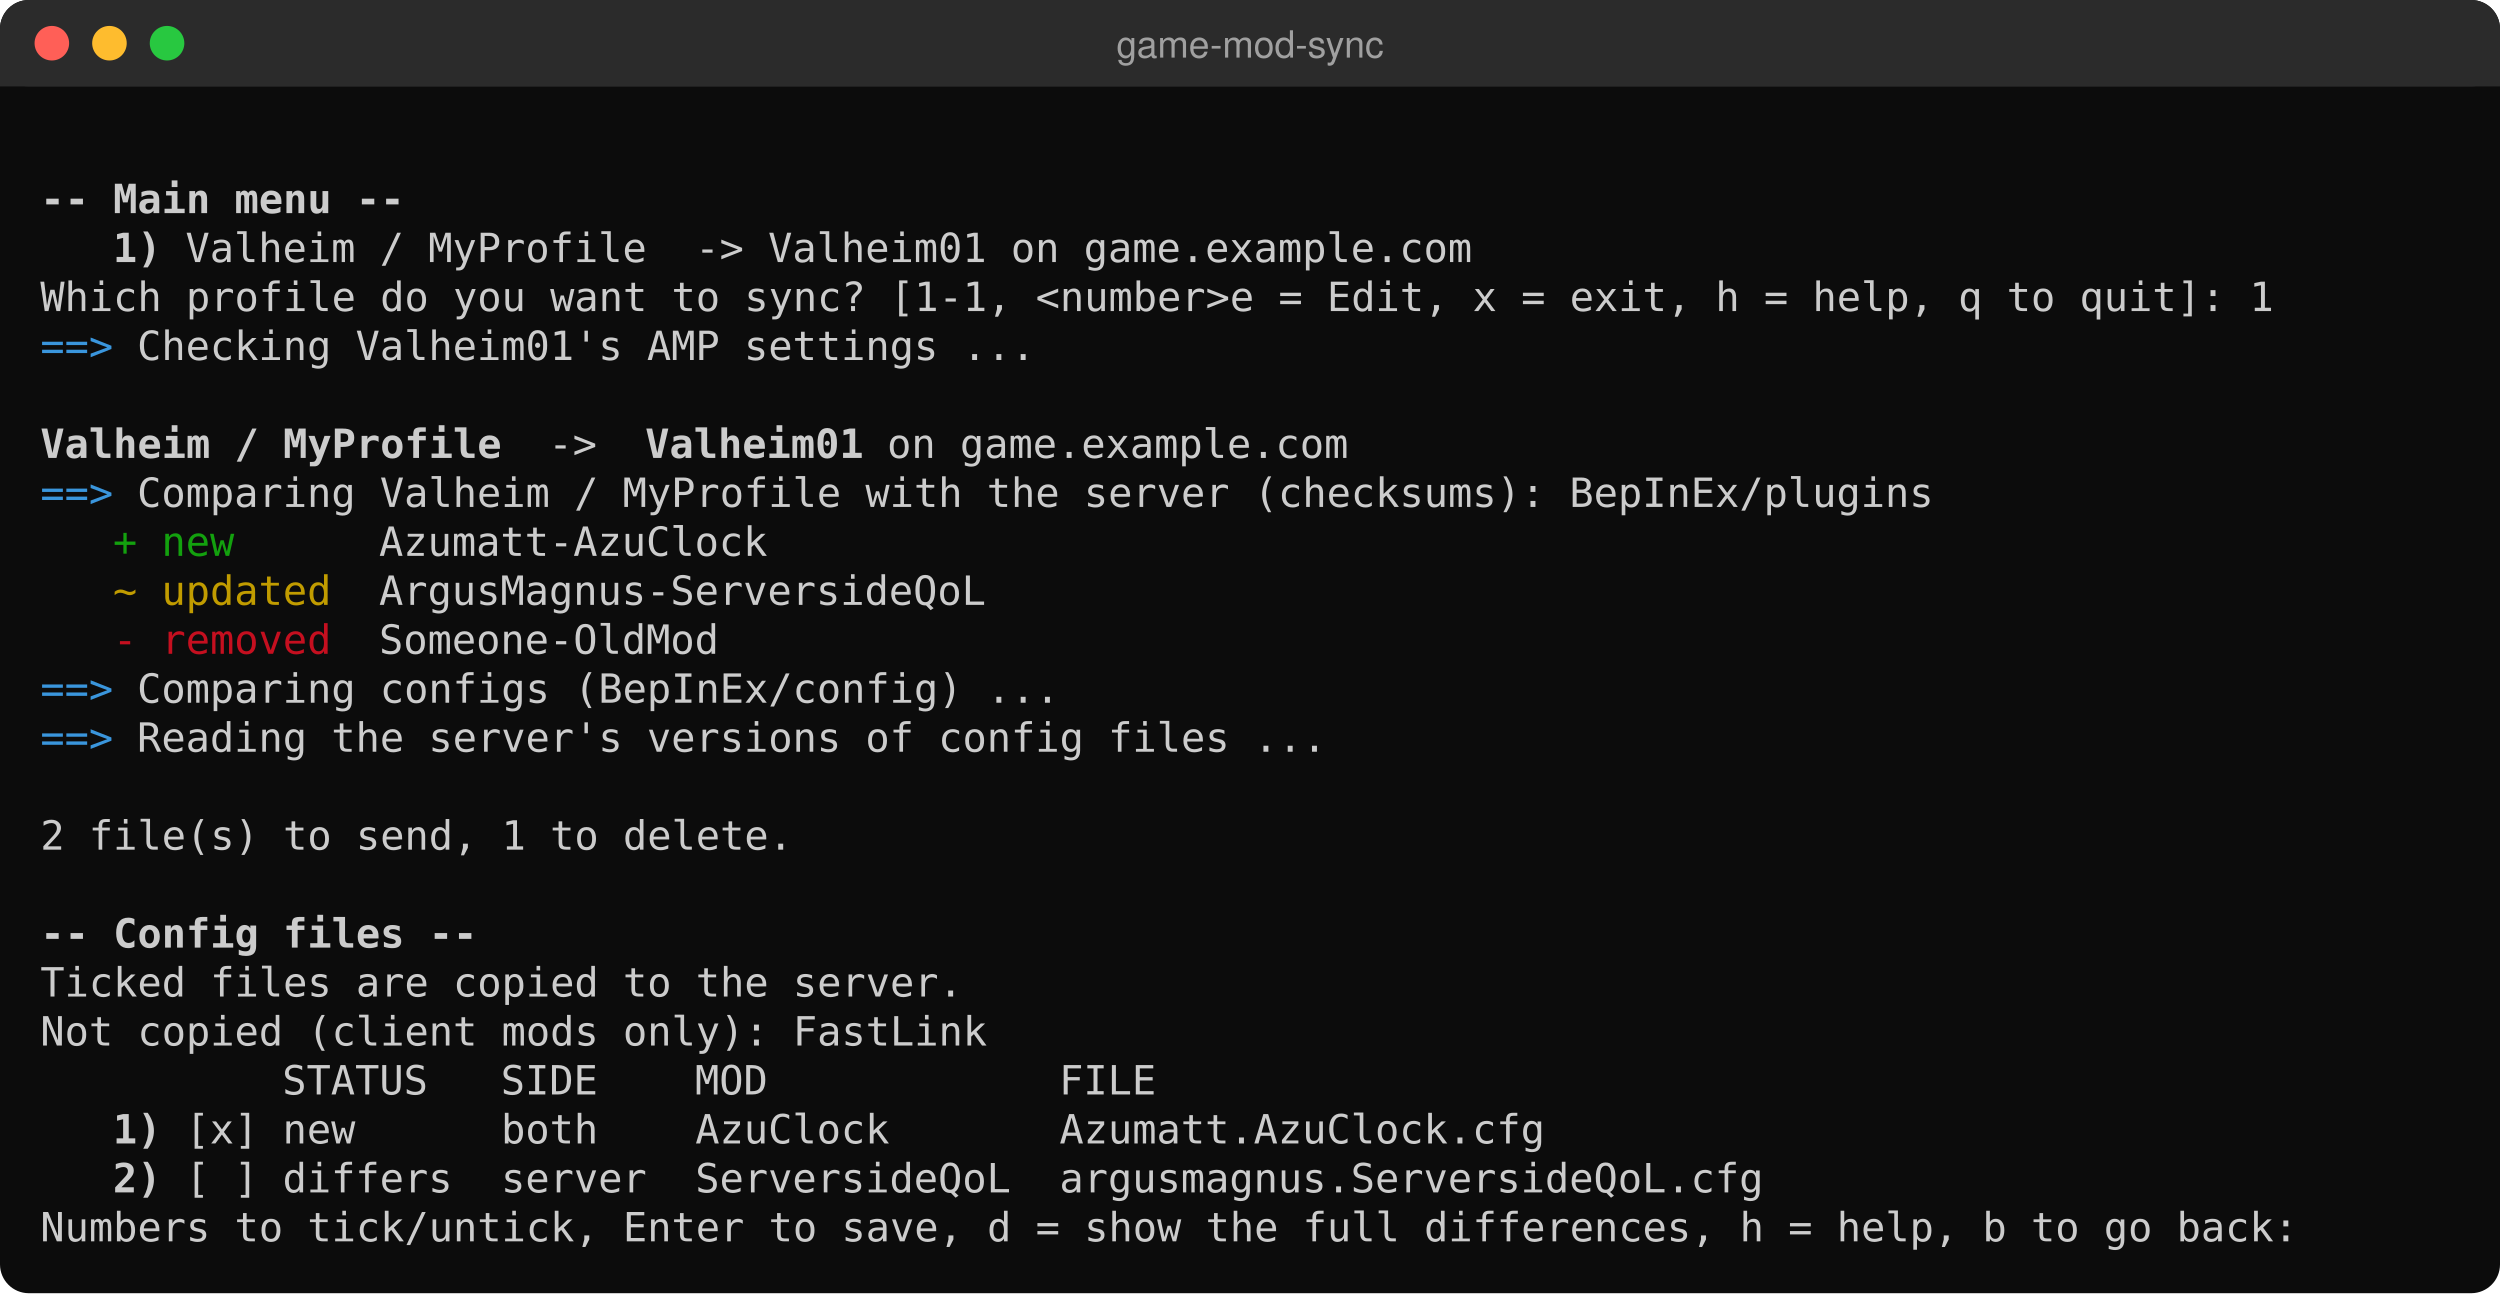
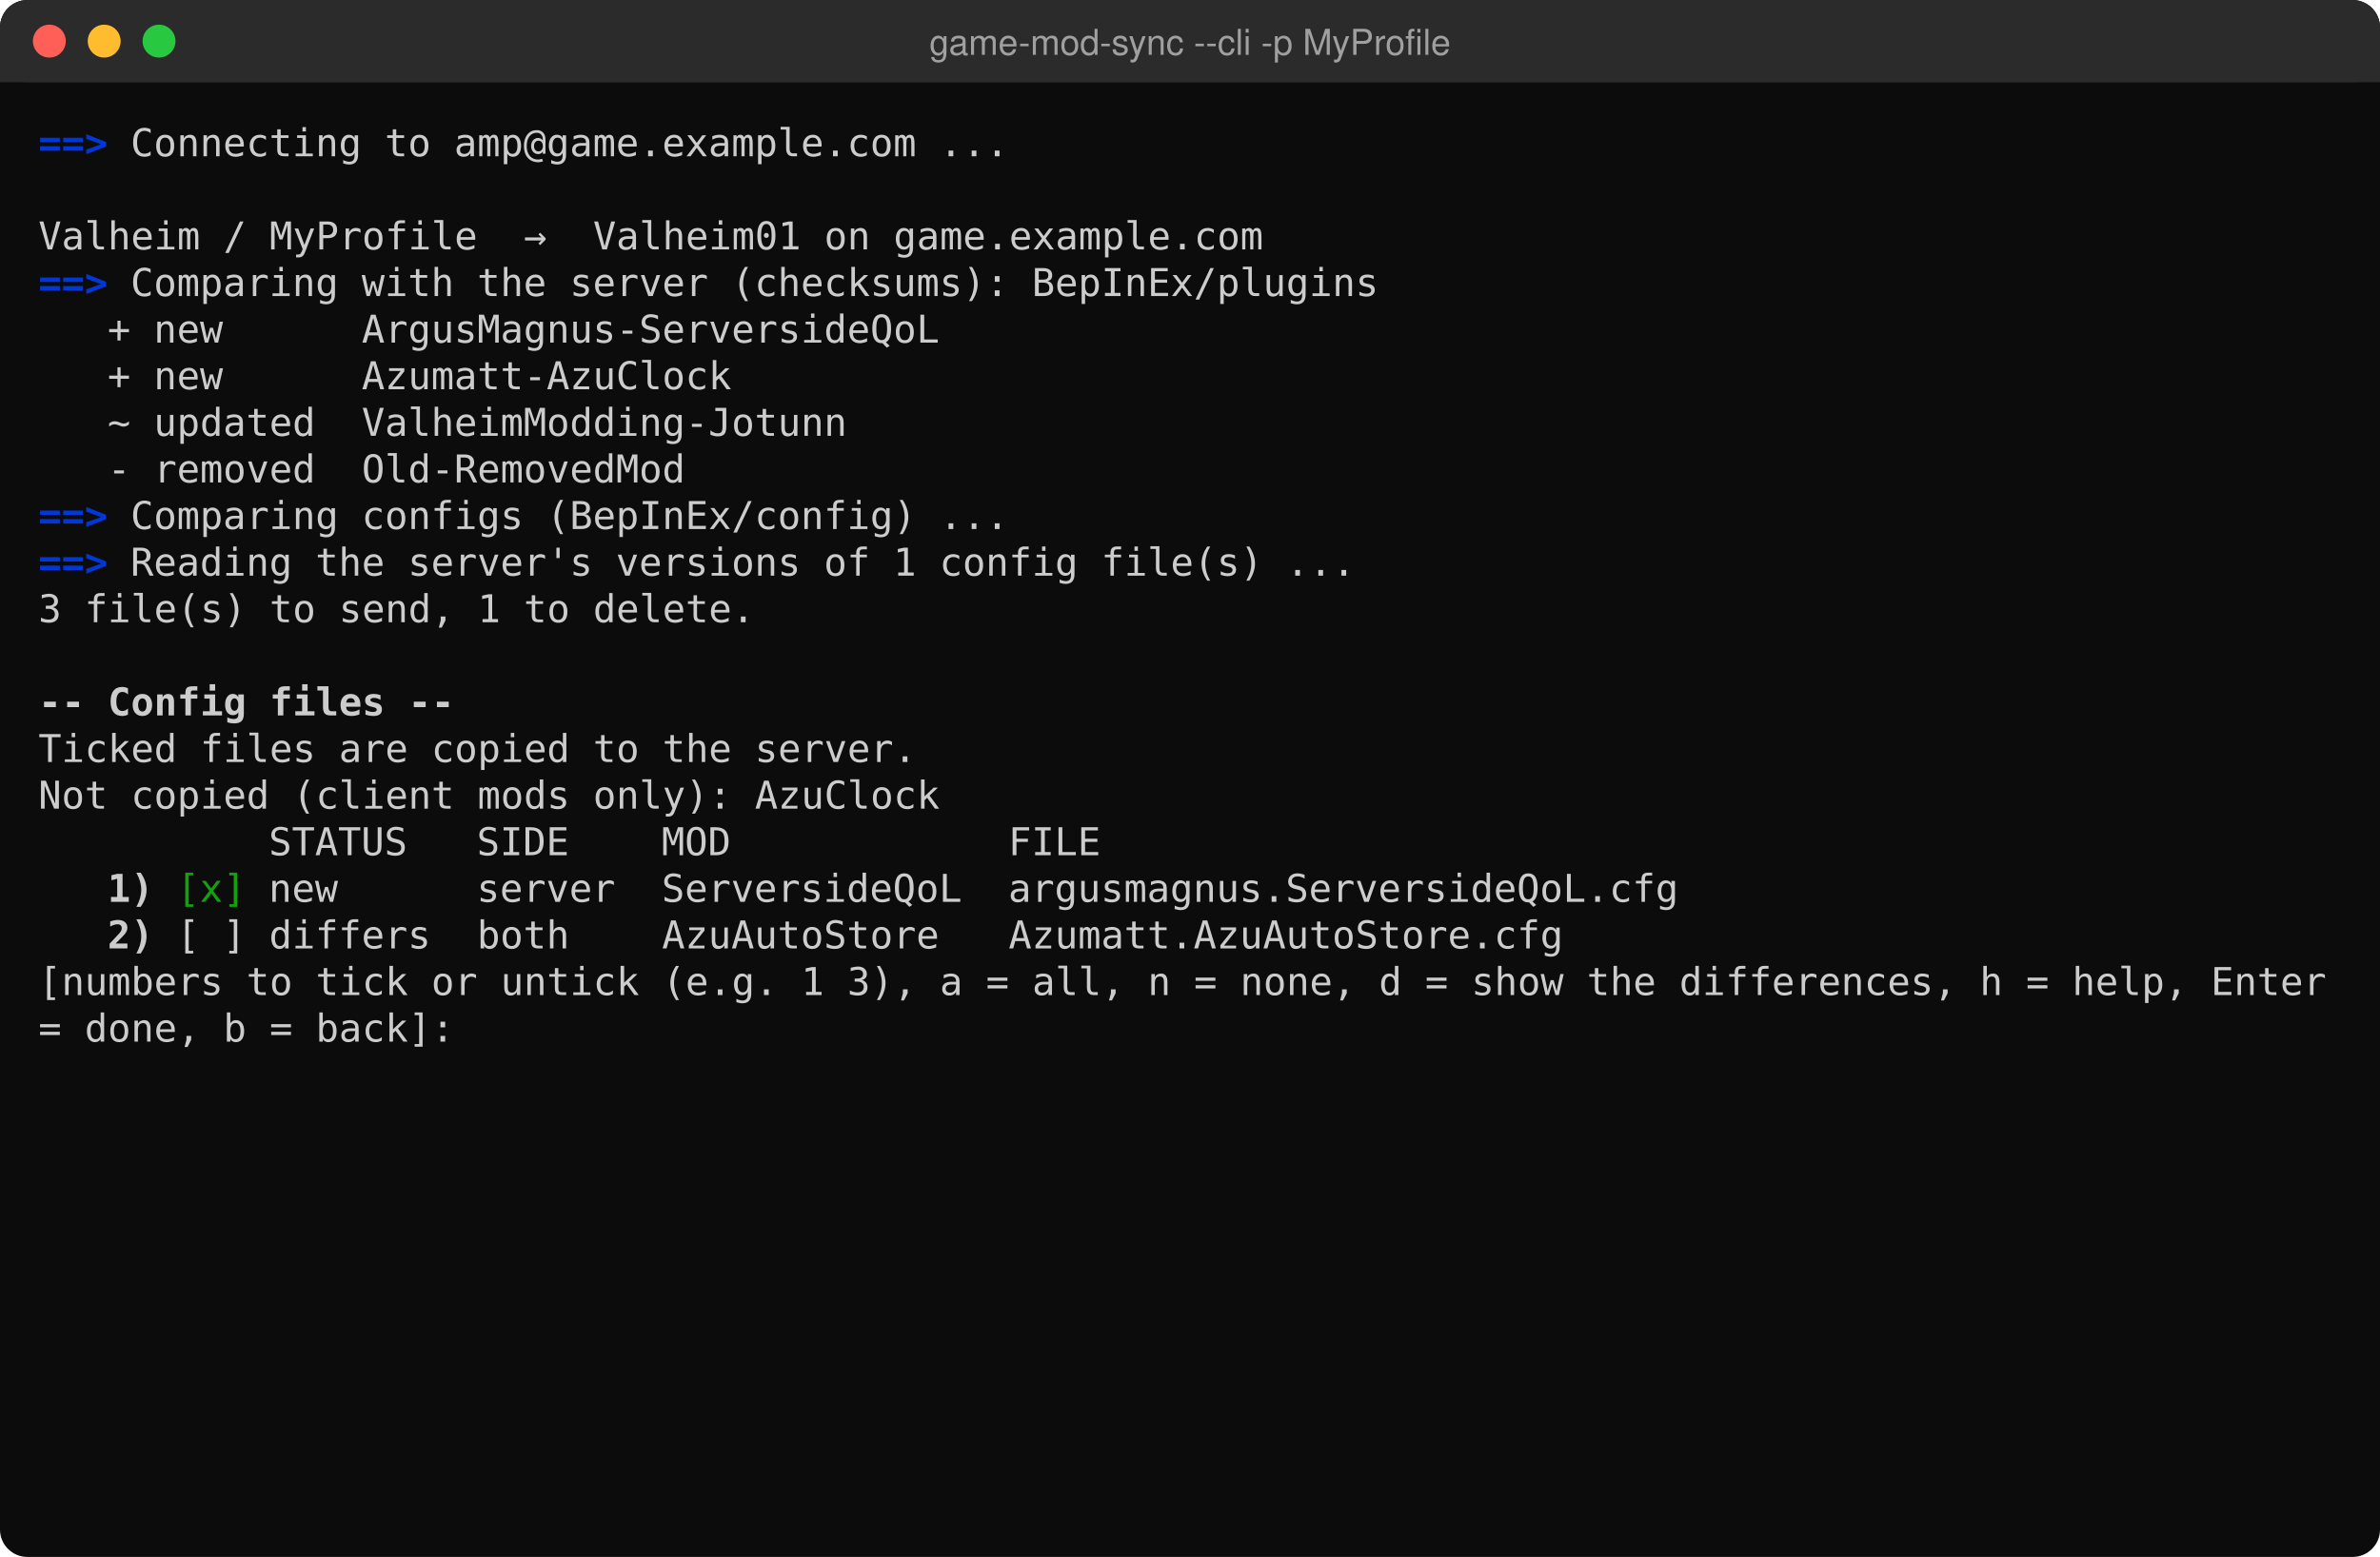
- <svg xmlns="http://www.w3.org/2000/svg" width="868" height="449" viewBox="0 0 868 449" role="img" aria-label="game-mod-sync">
-   <rect width="868" height="449" rx="10" fill="#0c0c0c" />
+ <svg xmlns="http://www.w3.org/2000/svg" width="868" height="568" viewBox="0 0 868 568" role="img" aria-label="game-mod-sync --cli -p MyProfile">
+   <rect width="868" height="568" rx="10" fill="#0c0c0c" />
  <rect width="868" height="30" rx="10" fill="#2b2b2b" />
  <rect y="20" width="868" height="10" fill="#2b2b2b" />
  <circle cx="18" cy="15" r="6" fill="#ff5f57" />
  <circle cx="38" cy="15" r="6" fill="#febc2e" />
  <circle cx="58" cy="15" r="6" fill="#28c840" />
-   <text x="434" y="20" fill="#a0a0a0" font-family="Segoe UI,Helvetica,Arial,sans-serif" font-size="13" text-anchor="middle">game-mod-sync</text>
+   <text x="434" y="20" fill="#a0a0a0" font-family="Segoe UI,Helvetica,Arial,sans-serif" font-size="13" text-anchor="middle">game-mod-sync --cli -p MyProfile</text>
  <g font-family="Cascadia Mono,Consolas,DejaVu Sans Mono,Menlo,monospace" font-size="14">
-     <text x="14.0" y="74" fill="#cccccc" font-weight="bold" textLength="126.0" lengthAdjust="spacingAndGlyphs" xml:space="preserve">-- Main menu --</text>
-     <text x="39.2" y="91" fill="#cccccc" font-weight="bold" textLength="16.8" lengthAdjust="spacingAndGlyphs" xml:space="preserve">1)</text>
-     <text x="64.4" y="91" fill="#cccccc" textLength="445.2" lengthAdjust="spacingAndGlyphs" xml:space="preserve">Valheim / MyProfile  -&gt; Valheim01 on game.example.com</text>
-     <text x="14.0" y="108" fill="#cccccc" textLength="772.8" lengthAdjust="spacingAndGlyphs" xml:space="preserve">Which profile do you want to sync? [1-1, &lt;number&gt;e = Edit, x = exit, h = help, q to quit]: 1</text>
-     <text x="14.0" y="125" fill="#3a96dd" textLength="25.2" lengthAdjust="spacingAndGlyphs" xml:space="preserve">==&gt;</text>
-     <text x="47.6" y="125" fill="#cccccc" textLength="310.8" lengthAdjust="spacingAndGlyphs" xml:space="preserve">Checking Valheim01's AMP settings ...</text>
-     <text x="14.0" y="159" fill="#cccccc" font-weight="bold" textLength="159.6" lengthAdjust="spacingAndGlyphs" xml:space="preserve">Valheim / MyProfile</text>
-     <text x="190.4" y="159" fill="#cccccc" textLength="16.8" lengthAdjust="spacingAndGlyphs" xml:space="preserve">-&gt;</text>
-     <text x="224.0" y="159" fill="#cccccc" font-weight="bold" textLength="75.6" lengthAdjust="spacingAndGlyphs" xml:space="preserve">Valheim01</text>
-     <text x="308.0" y="159" fill="#cccccc" textLength="159.6" lengthAdjust="spacingAndGlyphs" xml:space="preserve">on game.example.com</text>
-     <text x="14.0" y="176" fill="#3a96dd" textLength="25.2" lengthAdjust="spacingAndGlyphs" xml:space="preserve">==&gt;</text>
-     <text x="47.6" y="176" fill="#cccccc" textLength="621.6" lengthAdjust="spacingAndGlyphs" xml:space="preserve">Comparing Valheim / MyProfile with the server (checksums): BepInEx/plugins</text>
-     <text x="39.2" y="193" fill="#13a10e" textLength="42.0" lengthAdjust="spacingAndGlyphs" xml:space="preserve">+ new</text>
-     <text x="131.6" y="193" fill="#cccccc" textLength="134.4" lengthAdjust="spacingAndGlyphs" xml:space="preserve">Azumatt-AzuClock</text>
-     <text x="39.2" y="210" fill="#c19c00" textLength="75.6" lengthAdjust="spacingAndGlyphs" xml:space="preserve">~ updated</text>
-     <text x="131.6" y="210" fill="#cccccc" textLength="210.0" lengthAdjust="spacingAndGlyphs" xml:space="preserve">ArgusMagnus-ServersideQoL</text>
-     <text x="39.2" y="227" fill="#c50f1f" textLength="75.6" lengthAdjust="spacingAndGlyphs" xml:space="preserve">- removed</text>
-     <text x="131.6" y="227" fill="#cccccc" textLength="117.6" lengthAdjust="spacingAndGlyphs" xml:space="preserve">Someone-OldMod</text>
-     <text x="14.0" y="244" fill="#3a96dd" textLength="25.2" lengthAdjust="spacingAndGlyphs" xml:space="preserve">==&gt;</text>
-     <text x="47.6" y="244" fill="#cccccc" textLength="319.2" lengthAdjust="spacingAndGlyphs" xml:space="preserve">Comparing configs (BepInEx/config) ...</text>
-     <text x="14.0" y="261" fill="#3a96dd" textLength="25.2" lengthAdjust="spacingAndGlyphs" xml:space="preserve">==&gt;</text>
-     <text x="47.6" y="261" fill="#cccccc" textLength="411.6" lengthAdjust="spacingAndGlyphs" xml:space="preserve">Reading the server's versions of config files ...</text>
-     <text x="14.0" y="295" fill="#cccccc" textLength="260.4" lengthAdjust="spacingAndGlyphs" xml:space="preserve">2 file(s) to send, 1 to delete.</text>
-     <text x="14.0" y="329" fill="#cccccc" font-weight="bold" textLength="151.2" lengthAdjust="spacingAndGlyphs" xml:space="preserve">-- Config files --</text>
-     <text x="14.0" y="346" fill="#cccccc" textLength="319.2" lengthAdjust="spacingAndGlyphs" xml:space="preserve">Ticked files are copied to the server.</text>
-     <text x="14.0" y="363" fill="#cccccc" textLength="327.6" lengthAdjust="spacingAndGlyphs" xml:space="preserve">Not copied (client mods only): FastLink</text>
-     <text x="98.0" y="380" fill="#cccccc" textLength="302.4" lengthAdjust="spacingAndGlyphs" xml:space="preserve">STATUS   SIDE    MOD            FILE</text>
-     <text x="39.2" y="397" fill="#cccccc" font-weight="bold" textLength="16.8" lengthAdjust="spacingAndGlyphs" xml:space="preserve">1)</text>
-     <text x="64.4" y="397" fill="#cccccc" textLength="470.4" lengthAdjust="spacingAndGlyphs" xml:space="preserve">[x] new      both    AzuClock       Azumatt.AzuClock.cfg</text>
-     <text x="39.2" y="414" fill="#cccccc" font-weight="bold" textLength="16.8" lengthAdjust="spacingAndGlyphs" xml:space="preserve">2)</text>
-     <text x="64.4" y="414" fill="#cccccc" textLength="546.0" lengthAdjust="spacingAndGlyphs" xml:space="preserve">[ ] differs  server  ServersideQoL  argusmagnus.ServersideQoL.cfg</text>
-     <text x="14.0" y="431" fill="#cccccc" textLength="781.2" lengthAdjust="spacingAndGlyphs" xml:space="preserve">Numbers to tick/untick, Enter to save, d = show the full differences, h = help, b to go back:</text>
+     <text x="14.0" y="57" fill="#0037da" font-weight="bold" textLength="25.2" lengthAdjust="spacingAndGlyphs" xml:space="preserve">==&gt;</text>
+     <text x="47.6" y="57" fill="#cccccc" textLength="319.2" lengthAdjust="spacingAndGlyphs" xml:space="preserve">Connecting to amp@game.example.com ...</text>
+     <text x="14.0" y="91" fill="#cccccc" textLength="445.2" lengthAdjust="spacingAndGlyphs" xml:space="preserve">Valheim / MyProfile  →  Valheim01 on game.example.com</text>
+     <text x="14.0" y="108" fill="#0037da" font-weight="bold" textLength="25.2" lengthAdjust="spacingAndGlyphs" xml:space="preserve">==&gt;</text>
+     <text x="47.6" y="108" fill="#cccccc" textLength="453.6" lengthAdjust="spacingAndGlyphs" xml:space="preserve">Comparing with the server (checksums): BepInEx/plugins</text>
+     <text x="39.2" y="125" fill="#cccccc" textLength="302.4" lengthAdjust="spacingAndGlyphs" xml:space="preserve">+ new      ArgusMagnus-ServersideQoL</text>
+     <text x="39.2" y="142" fill="#cccccc" textLength="226.8" lengthAdjust="spacingAndGlyphs" xml:space="preserve">+ new      Azumatt-AzuClock</text>
+     <text x="39.2" y="159" fill="#cccccc" textLength="268.8" lengthAdjust="spacingAndGlyphs" xml:space="preserve">~ updated  ValheimModding-Jotunn</text>
+     <text x="39.2" y="176" fill="#cccccc" textLength="210.0" lengthAdjust="spacingAndGlyphs" xml:space="preserve">- removed  Old-RemovedMod</text>
+     <text x="14.0" y="193" fill="#0037da" font-weight="bold" textLength="25.2" lengthAdjust="spacingAndGlyphs" xml:space="preserve">==&gt;</text>
+     <text x="47.6" y="193" fill="#cccccc" textLength="319.2" lengthAdjust="spacingAndGlyphs" xml:space="preserve">Comparing configs (BepInEx/config) ...</text>
+     <text x="14.0" y="210" fill="#0037da" font-weight="bold" textLength="25.2" lengthAdjust="spacingAndGlyphs" xml:space="preserve">==&gt;</text>
+     <text x="47.6" y="210" fill="#cccccc" textLength="445.2" lengthAdjust="spacingAndGlyphs" xml:space="preserve">Reading the server's versions of 1 config file(s) ...</text>
+     <text x="14.0" y="227" fill="#cccccc" textLength="260.4" lengthAdjust="spacingAndGlyphs" xml:space="preserve">3 file(s) to send, 1 to delete.</text>
+     <text x="14.0" y="261" fill="#cccccc" font-weight="bold" textLength="151.2" lengthAdjust="spacingAndGlyphs" xml:space="preserve">-- Config files --</text>
+     <text x="14.0" y="278" fill="#cccccc" textLength="319.2" lengthAdjust="spacingAndGlyphs" xml:space="preserve">Ticked files are copied to the server.</text>
+     <text x="14.0" y="295" fill="#cccccc" textLength="327.6" lengthAdjust="spacingAndGlyphs" xml:space="preserve">Not copied (client mods only): AzuClock</text>
+     <text x="98.0" y="312" fill="#cccccc" textLength="302.4" lengthAdjust="spacingAndGlyphs" xml:space="preserve">STATUS   SIDE    MOD            FILE</text>
+     <text x="39.2" y="329" fill="#cccccc" font-weight="bold" textLength="16.8" lengthAdjust="spacingAndGlyphs" xml:space="preserve">1)</text>
+     <text x="64.4" y="329" fill="#13a10e" textLength="25.2" lengthAdjust="spacingAndGlyphs" xml:space="preserve">[x]</text>
+     <text x="98.0" y="329" fill="#cccccc" textLength="512.4" lengthAdjust="spacingAndGlyphs" xml:space="preserve">new      server  ServersideQoL  argusmagnus.ServersideQoL.cfg</text>
+     <text x="39.2" y="346" fill="#cccccc" font-weight="bold" textLength="16.8" lengthAdjust="spacingAndGlyphs" xml:space="preserve">2)</text>
+     <text x="64.4" y="346" fill="#cccccc" textLength="504.0" lengthAdjust="spacingAndGlyphs" xml:space="preserve">[ ] differs  both    AzuAutoStore   Azumatt.AzuAutoStore.cfg</text>
+     <text x="14.0" y="363" fill="#cccccc" textLength="831.6" lengthAdjust="spacingAndGlyphs" xml:space="preserve">[numbers to tick or untick (e.g. 1 3), a = all, n = none, d = show the differences, h = help, Enter</text>
+     <text x="14.0" y="380" fill="#cccccc" textLength="151.2" lengthAdjust="spacingAndGlyphs" xml:space="preserve">= done, b = back]:</text>
  </g>
</svg>
